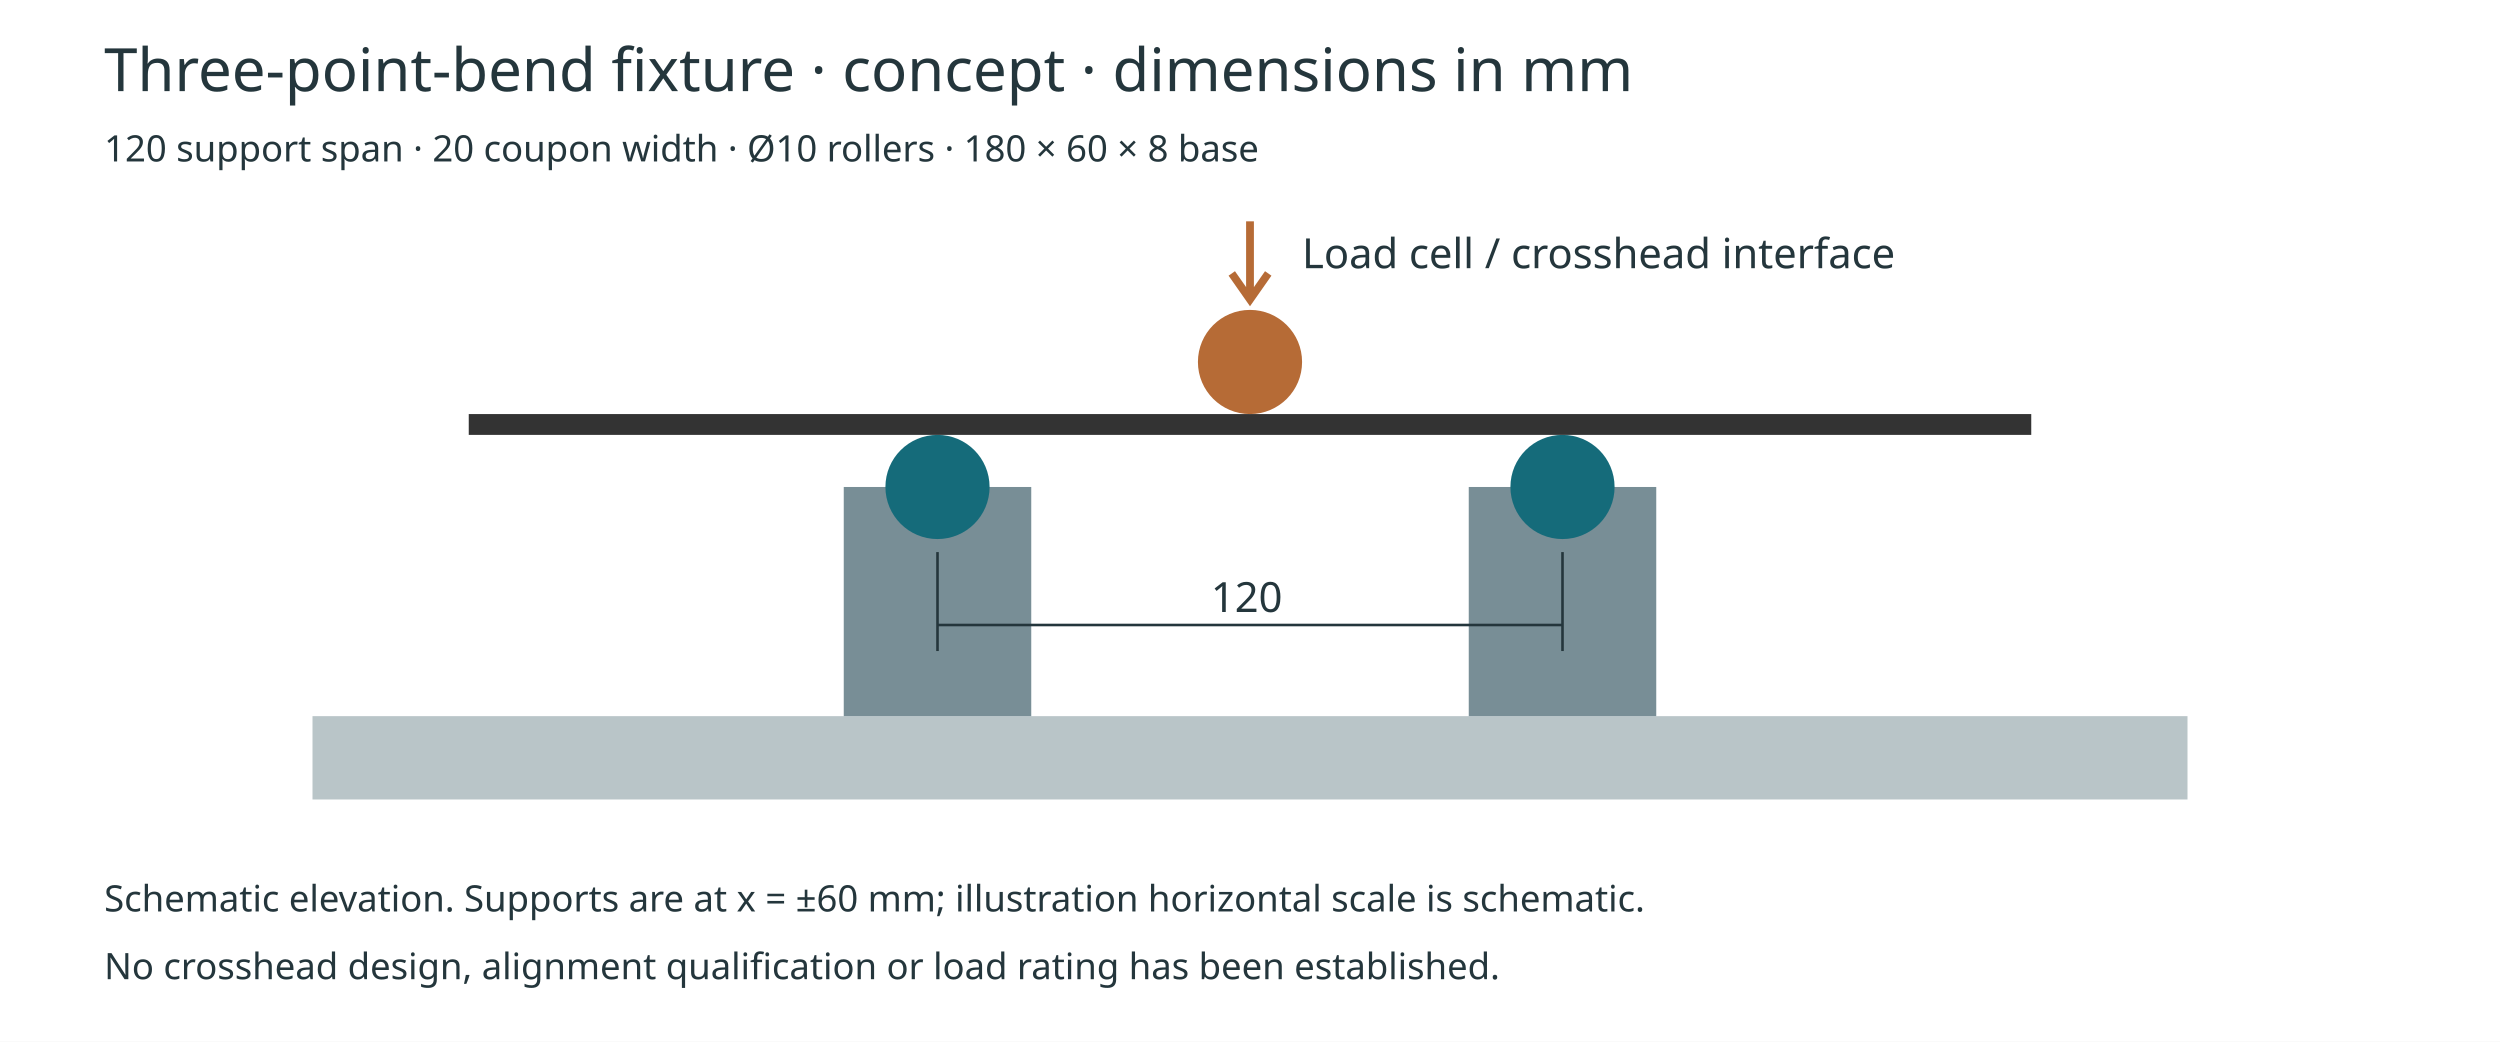
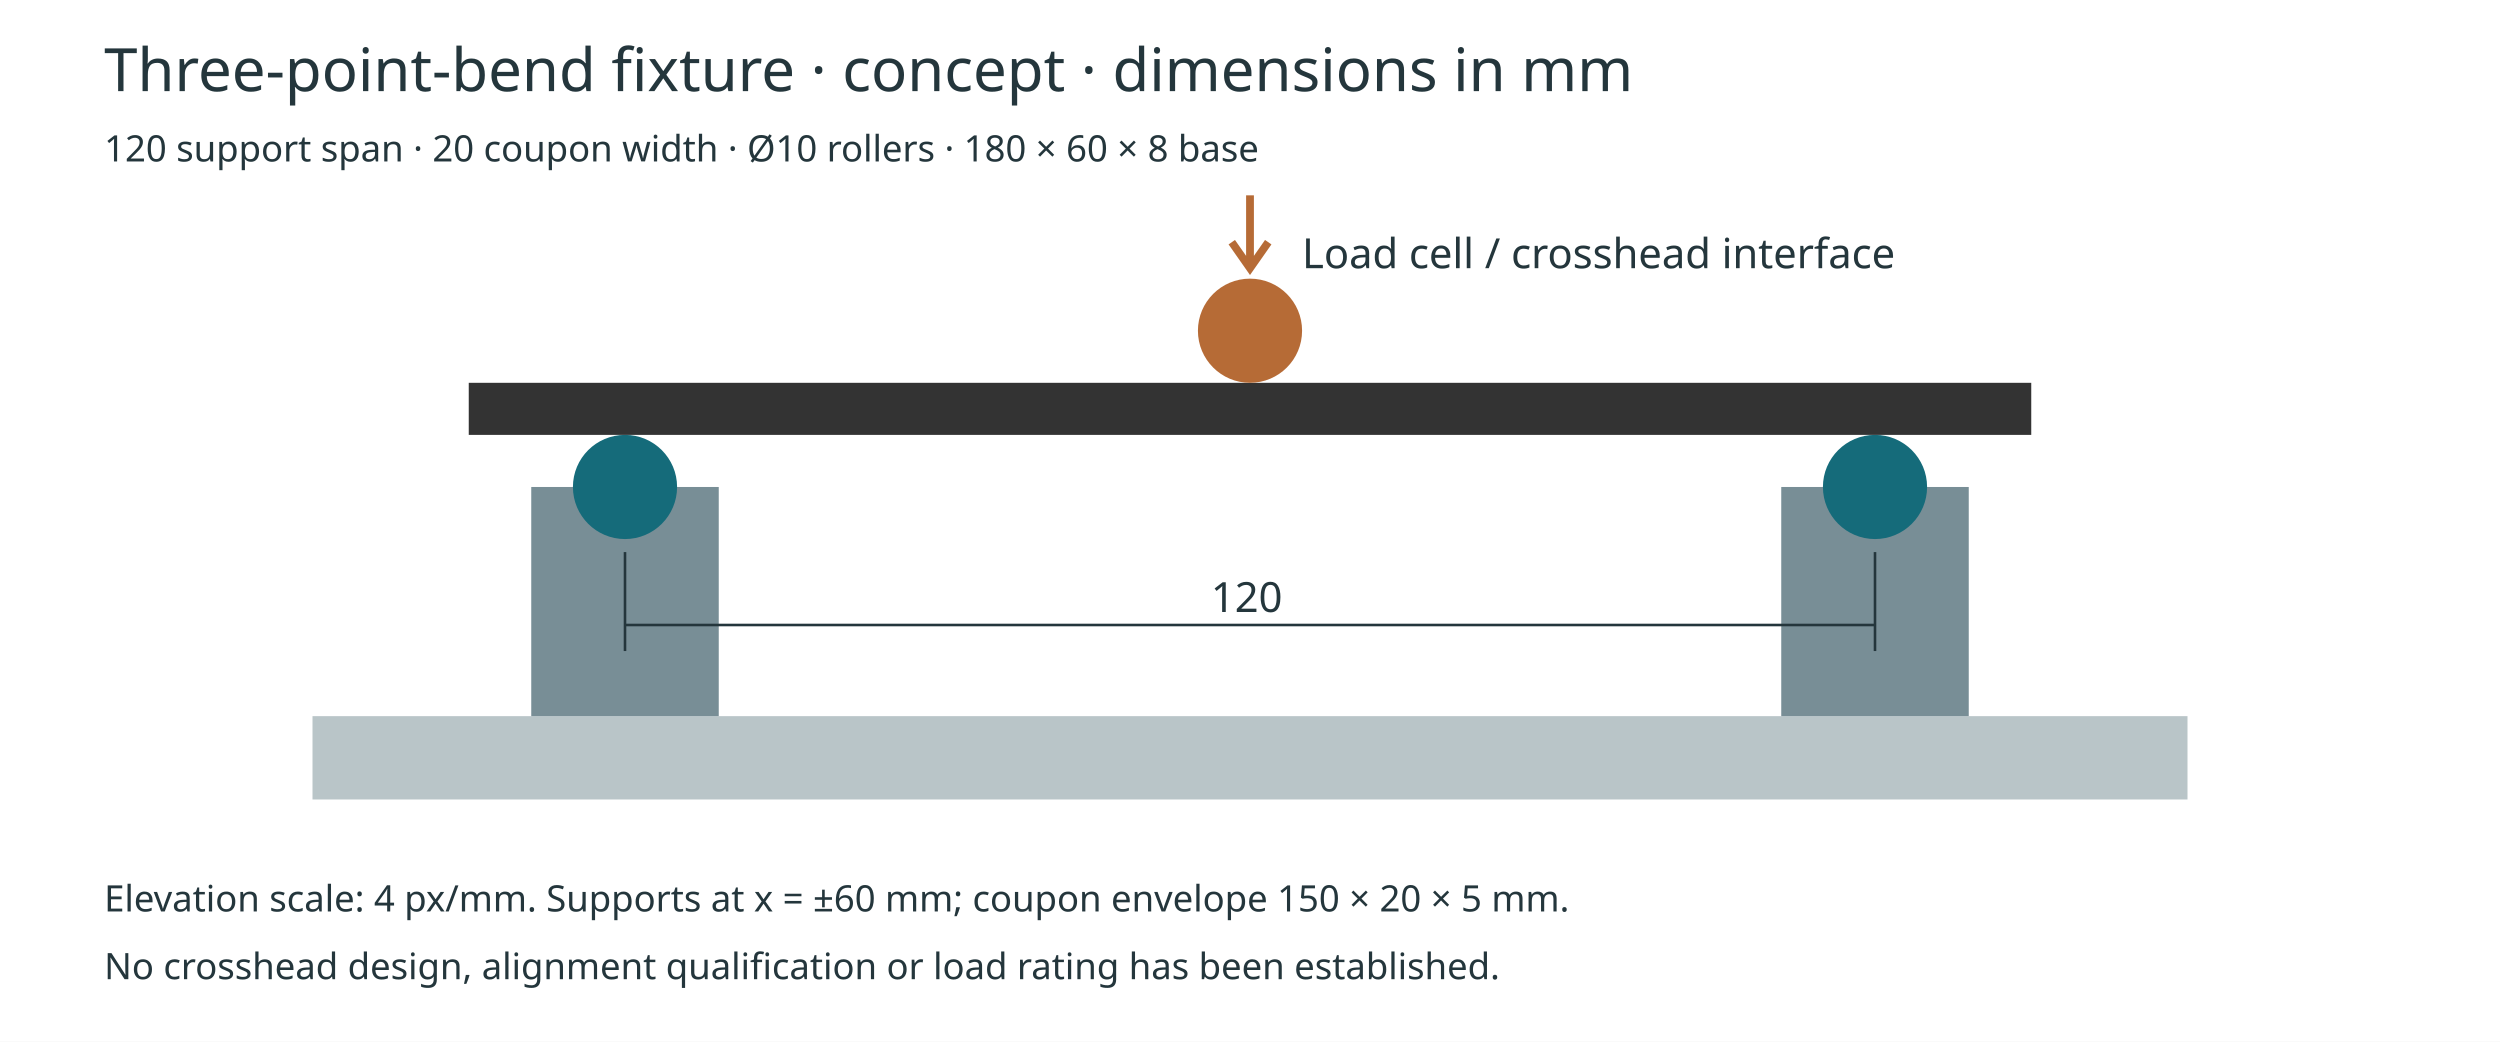
<svg xmlns="http://www.w3.org/2000/svg" width="960" height="400" viewBox="0 0 960 400">
  <rect width="960" height="400" fill="white" />
  <g font-family="sans-serif" fill="#24363c">
    <text x="40" y="35" font-size="23">Three-point-bend fixture · concept · dimensions in mm</text>
    <text x="40" y="62" font-size="14">120 support span · 20 coupon width · Ø10 rollers · 180 × 60 × 8 base</text>
    <rect x="120" y="275" width="720" height="32" fill="#b9c5c8" />
    <g fill="#788e96">
-       <rect x="324" y="187" width="72" height="88" />
-       <rect x="564" y="187" width="72" height="88" />
+       <rect x="204" y="187" width="72" height="88" />
+       <rect x="684" y="187" width="72" height="88" />
    </g>
    <g fill="#156b7a">
-       <circle cx="360" cy="187" r="20" />
-       <circle cx="600" cy="187" r="20" />
+       <circle cx="240" cy="187" r="20" />
+       <circle cx="720" cy="187" r="20" />
    </g>
-     <rect x="180" y="159" width="600" height="8" fill="#333" />
-     <circle cx="480" cy="139" r="20" fill="#b66b36" />
-     <path d="M480 85 v30 m-7 -10 l7 10 7 -10" fill="none" stroke="#b66b36" stroke-width="3" />
+     <rect x="180" y="147" width="600" height="20" fill="#333" />
+     <circle cx="480" cy="127" r="20" fill="#b66b36" />
+     <path d="M480 75 v28 m-7 -10 l7 10 7 -10" fill="none" stroke="#b66b36" stroke-width="3" />
    <text x="500" y="103" font-size="16">Load cell / crosshead interface</text>
-     <path d="M360 212 v38 M600 212 v38 M360 240 H600" fill="none" stroke="#24363c" />
+     <path d="M240 212 v38 M720 212 v38 M240 240 H720" fill="none" stroke="#24363c" />
    <text x="465" y="235" font-size="16">120</text>
-     <text x="40" y="350" font-size="14">Schematic elevation. Supports are at x = ±60 mm; illustration horizontal scale is schematic.</text>
+     <text x="40" y="350" font-size="14">Elevation scale: 4 px/mm. Supports at x = ±60 mm; coupon envelope 150 × 20 × 5 mm.</text>
    <text x="40" y="376" font-size="14">No crosshead design, alignment qualification or load rating has been established.</text>
  </g>
</svg>
